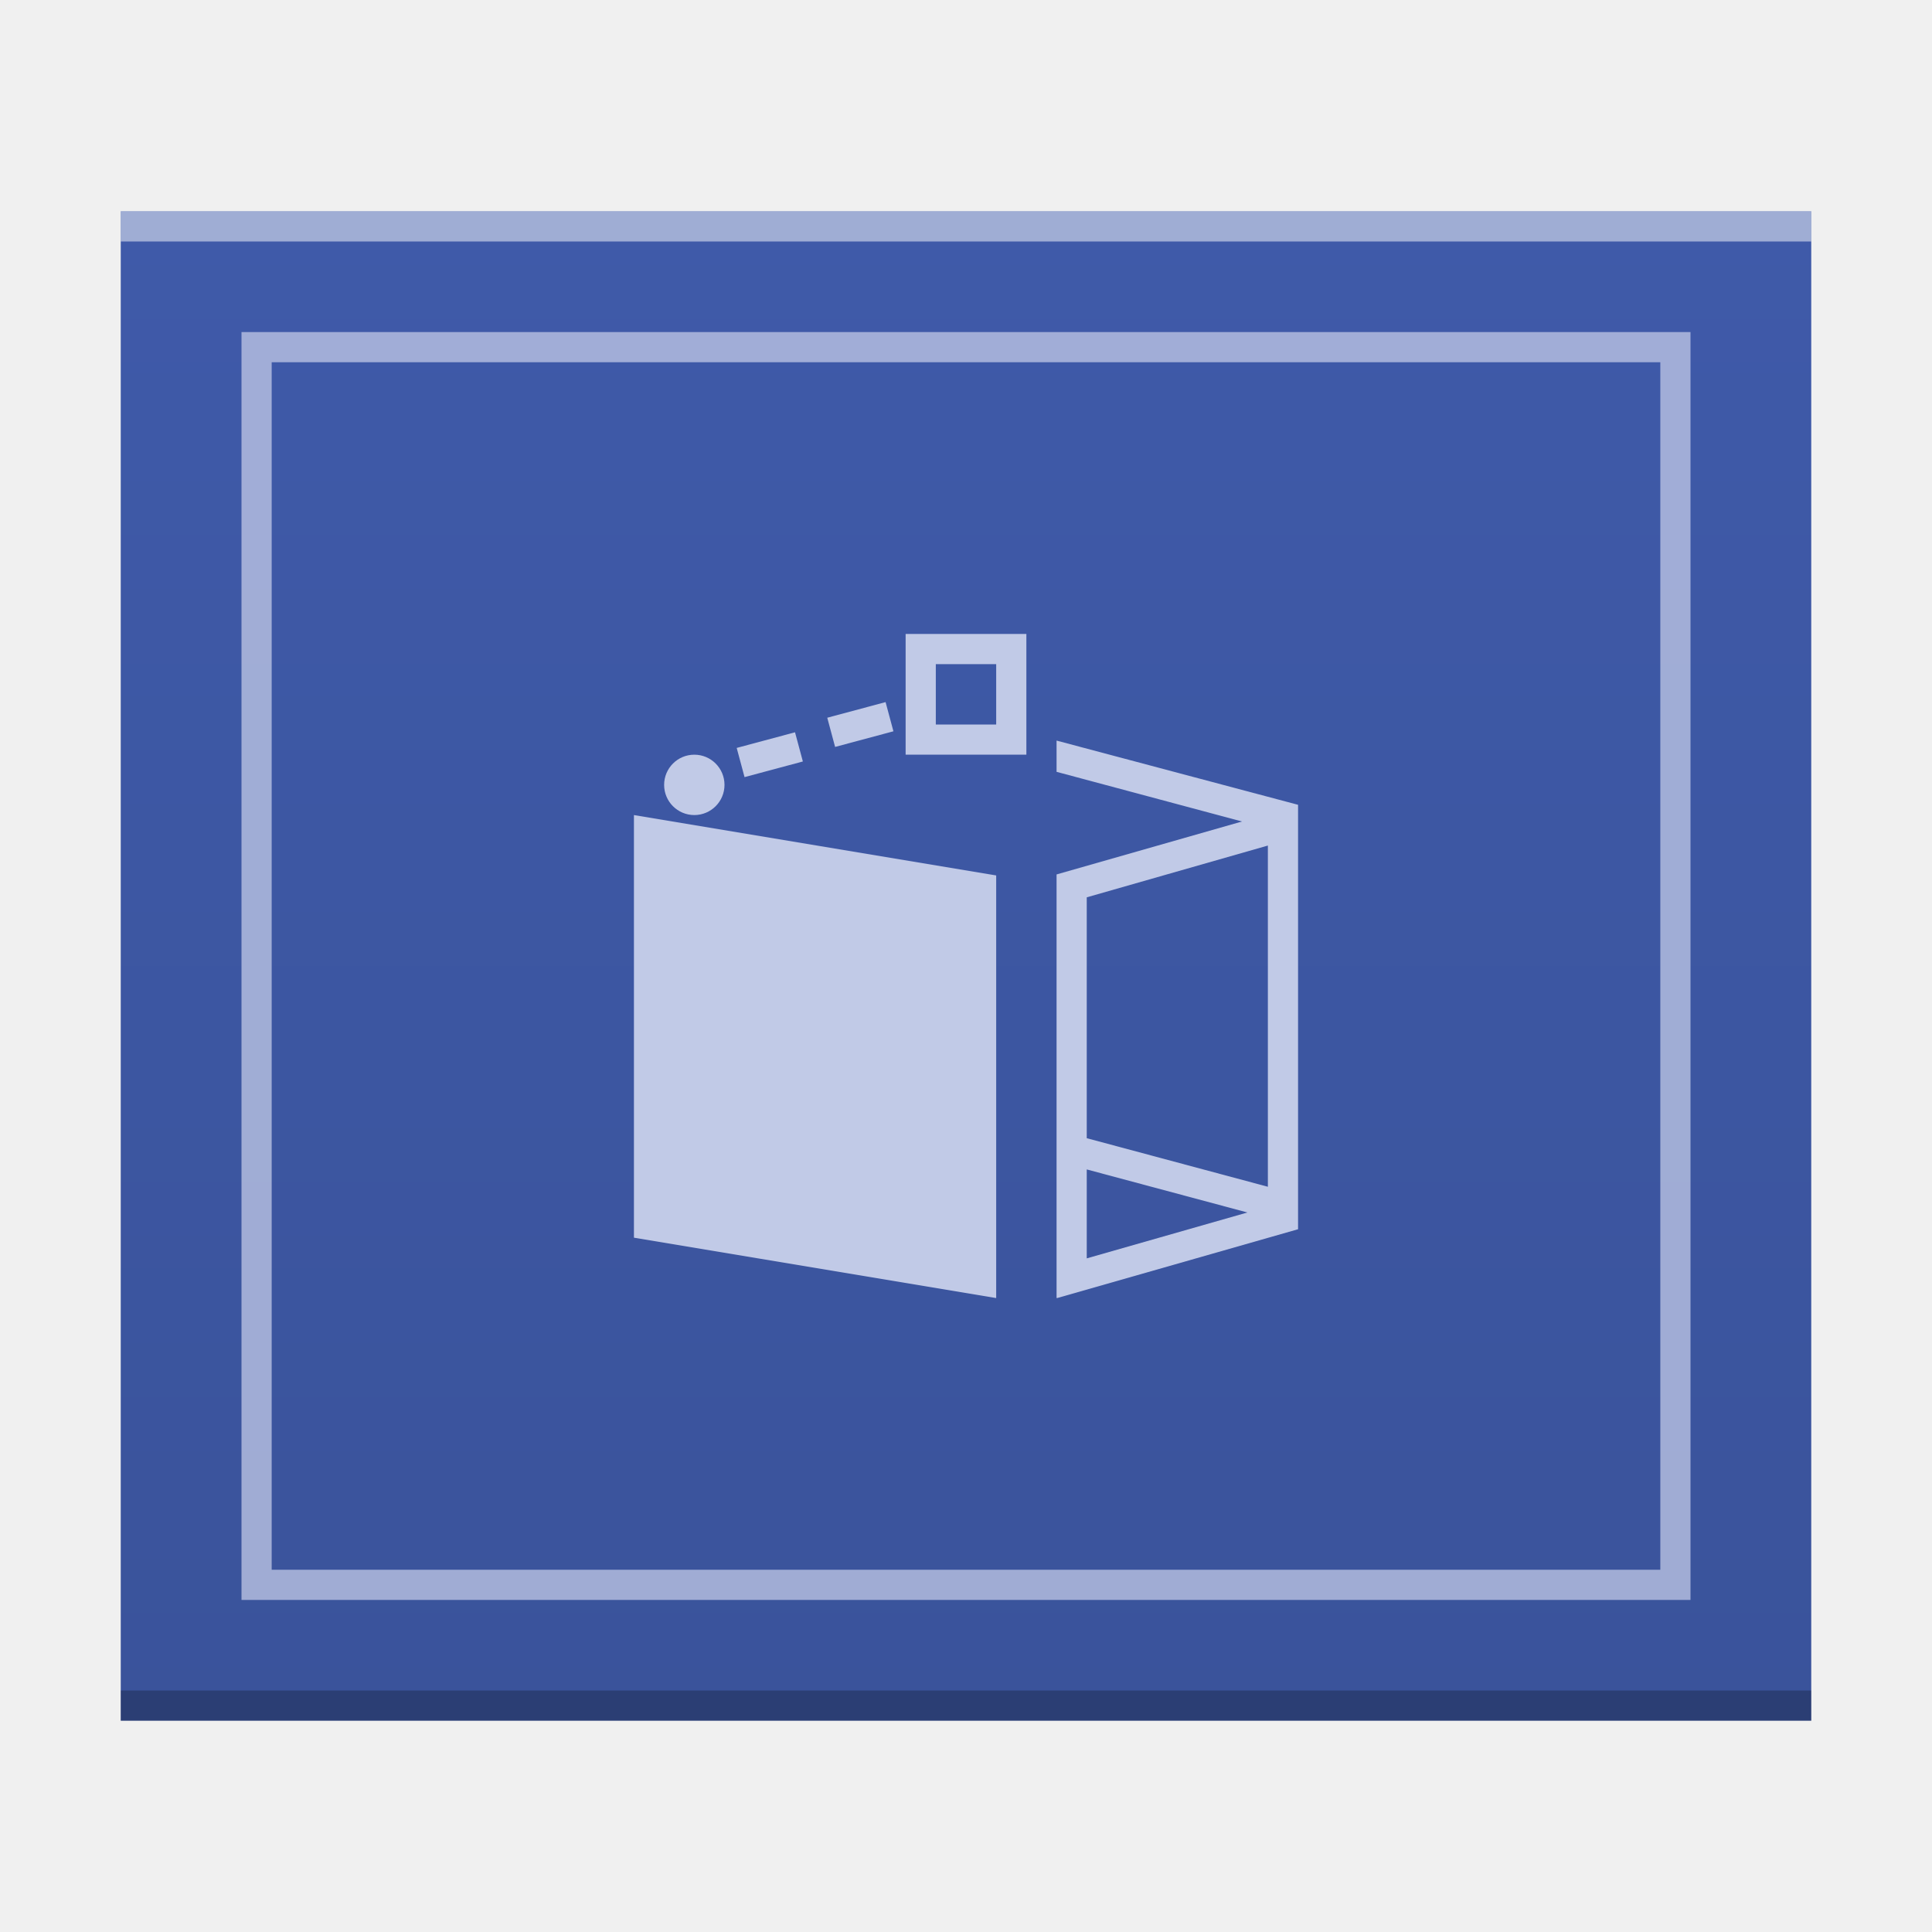
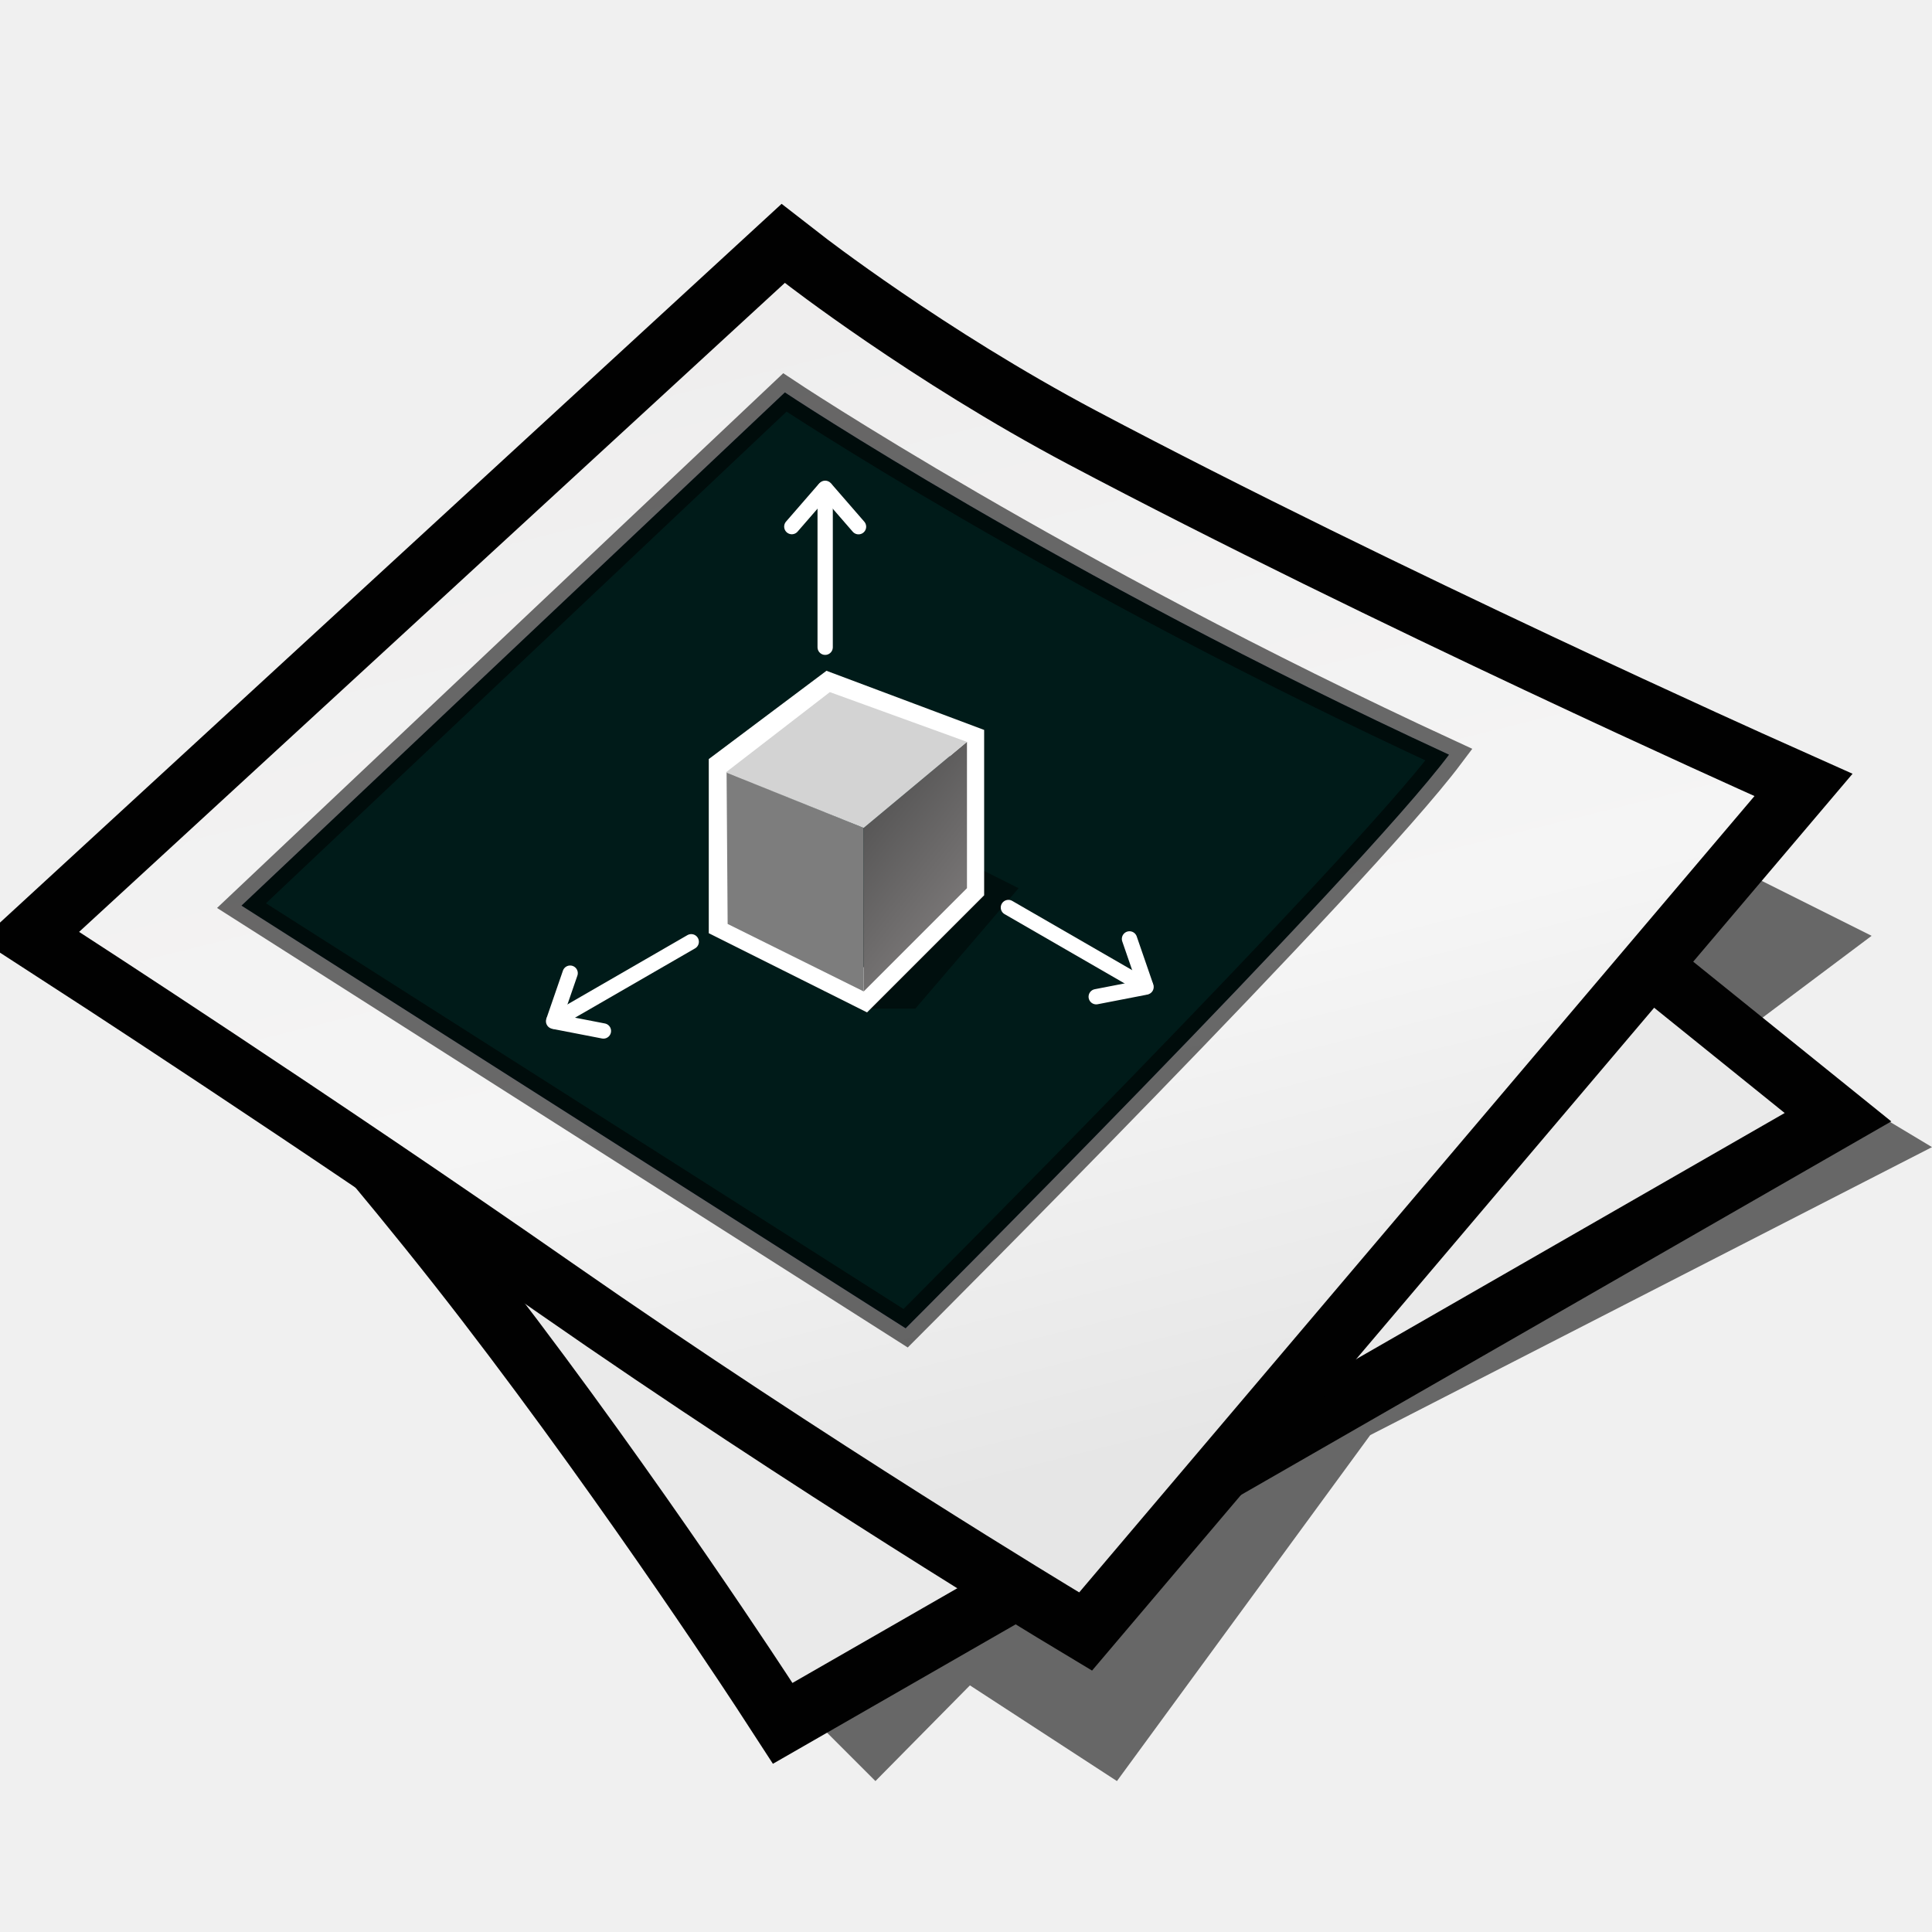
- <svg xmlns="http://www.w3.org/2000/svg" width="64" viewBox="0 0 64 64" height="64">
-   <defs>
-     <linearGradient id="a" y1="57" y2="7" x2="0" gradientUnits="userSpaceOnUse">
-       <stop stop-color="#3a539b" />
-       <stop offset="1" stop-color="#3f5aa9" />
+ <svg xmlns="http://www.w3.org/2000/svg" xmlns:xlink="http://www.w3.org/1999/xlink" version="1.1" width="64" height="64" color-interpolation="linearRGB" id="svg2">
+   <defs id="defs48">
+     <radialGradient gradientTransform="matrix(0.5714,0,0,0.3333,26,35)" r="64" cy="0" cx="0" gradientUnits="userSpaceOnUse" id="gradient0">
+       <stop id="stop11" stop-color="#eaeaea" offset="1" />
+       <stop id="stop13" stop-color="#a3a3a3" offset="0.489" />
+     </radialGradient>
+     <linearGradient y2="27.99" x2="118.33" y1="-17.09" x1="107.04" gradientUnits="userSpaceOnUse" id="gradient1">
+       <stop id="stop20" stop-color="#edecec" offset="0" />
+       <stop id="stop22" stop-color="#f5f5f5" offset="0.673" />
+       <stop id="stop24" stop-color="#e6e6e6" offset="1" />
    </linearGradient>
+     <linearGradient y2="43.63" x2="78.9" y1="10.12" x1="80.48" gradientUnits="userSpaceOnUse" id="gradient2">
+       <stop id="stop29" stop-color="#9aa5ec" offset="0" />
+       <stop id="stop31" stop-color="#bfd2f9" offset="0.55" />
+       <stop id="stop33" stop-color="#949aee" offset="1" />
+     </linearGradient>
+     <linearGradient y2="14.4" x2="-58.5" y1="43.08" x1="-62.14" gradientUnits="userSpaceOnUse" id="gradient3" gradientTransform="matrix(0.6608,0,0,0.7205,8.6916,7.9718)">
+       <stop id="stop40" stop-opacity="0.859" stop-color="#c70484" offset="0" />
+       <stop id="stop42" stop-color="#ee058e" offset="0.961" />
+     </linearGradient>
+     <linearGradient id="gradient0-7" gradientUnits="userSpaceOnUse" x1="-1.04" y1="10.54" x2="19.87" y2="8.16">
+       <stop offset="0" stop-color="#686868" id="stop11-0" />
+       <stop offset="1" stop-color="#393939" id="stop13-9" />
+     </linearGradient>
+     <linearGradient id="gradient1-3" gradientUnits="userSpaceOnUse" x1="12.94" y1="-1.93" x2="52.06" y2="14.45">
+       <stop offset="0" stop-color="#aeaeae" id="stop22-6" />
+       <stop offset="1" stop-color="#7c7c7c" id="stop24-0" />
+     </linearGradient>
+     <linearGradient id="gradient2-6" gradientUnits="userSpaceOnUse" x1="71.36" y1="-3.35" x2="104.04" y2="22.42">
+       <stop offset="0" stop-color="#474747" id="stop35" />
+       <stop offset="1" stop-color="#a5a0a0" id="stop37" />
+     </linearGradient>
+     <linearGradient id="gradient3-2" gradientUnits="userSpaceOnUse" x1="143.84" y1="41.93" x2="91.24" y2="108.1">
+       <stop offset="0" stop-color="#474747" id="stop44" />
+       <stop offset="1" stop-color="#a5a0a0" id="stop46" />
+     </linearGradient>
+     <linearGradient id="gradient4" gradientUnits="userSpaceOnUse" x1="-19.87" y1="-1.53" x2="5.48" y2="-26.29">
+       <stop offset="0" stop-color="#eeeeee" id="stop53" />
+       <stop offset="1" stop-color="#9a9a9a" id="stop55" />
+     </linearGradient>
+     <linearGradient id="gradient5" gradientUnits="userSpaceOnUse" x1="30.5" y1="-22.81" x2="56.01" y2="-9.13">
+       <stop offset="0" stop-color="#ffffff" id="stop60" />
+       <stop offset="1" stop-color="#dadada" id="stop62" />
+     </linearGradient>
+     <linearGradient id="gradient6" gradientUnits="userSpaceOnUse" x1="53.01" y1="-9.55" x2="69.94" y2="3.43">
+       <stop offset="0" stop-color="#7c7c7c" id="stop67" />
+       <stop offset="1" stop-color="#e2e2e2" id="stop69" />
+     </linearGradient>
+     <linearGradient y2="3.43" x2="69.94" y1="-9.55" x1="53.01" gradientUnits="userSpaceOnUse" id="linearGradient3379" xlink:href="#gradient6" />
+     <linearGradient y2="-9.13" x2="56.01" y1="-22.81" x1="30.5" gradientUnits="userSpaceOnUse" id="linearGradient3382" xlink:href="#gradient5" />
+     <linearGradient gradientTransform="translate(-7.050847,-4.067797)" y2="-26.29" x2="5.48" y1="-1.53" x1="-19.87" gradientUnits="userSpaceOnUse" id="linearGradient3385" xlink:href="#gradient4" />
+     <linearGradient y2="108.1" x2="91.24" y1="41.93" x1="143.84" gradientUnits="userSpaceOnUse" id="linearGradient3389" xlink:href="#gradient3-2" />
+     <linearGradient y2="22.42" x2="104.04" y1="-3.35" x1="71.36" gradientUnits="userSpaceOnUse" id="linearGradient3393" xlink:href="#gradient2-6" />
+     <linearGradient y2="14.45" x2="52.06" y1="-1.93" x1="12.94" gradientUnits="userSpaceOnUse" id="linearGradient3399" xlink:href="#gradient1-3" />
+     <linearGradient y2="8.16" x2="19.87" y1="10.54" x1="-1.04" gradientUnits="userSpaceOnUse" id="linearGradient3404" xlink:href="#gradient0-7" />
+     <linearGradient gradientTransform="translate(-11.9322,-3.525424)" y2="3.43" x2="69.94" y1="-9.55" x1="53.01" gradientUnits="userSpaceOnUse" id="linearGradient3408" xlink:href="#gradient6" />
+     <linearGradient gradientTransform="matrix(0.2850903,0,0,0.2850903,15.49652,15.73727)" y2="22.42" x2="104.04" y1="-3.35" x1="71.36" gradientUnits="userSpaceOnUse" id="linearGradient3412" xlink:href="#gradient2-6" />
  </defs>
-   <g color-rendering="auto" color-interpolation-filters="linearRGB" shape-rendering="auto" image-rendering="auto" text-rendering="auto" color-interpolation="sRGB" color="#000000">
-     <path fill="url(#a)" d="m4 57v-50h56v50z" />
-     <rect opacity=".25" x="4" y="56" width="56" height="1" />
-     <rect opacity=".5" x="4" y="7" width="56" fill="#ffffff" height="1" />
-     <path opacity=".75" fill="#c1cae7" stroke-width="2" d="m8 11v42h48v-42h-1zm1 1h46v40h-46z" />
+   <path id="path6" d="m 27,57 2,2 3.13,-3.17 L 37,59 45.39,47.54 64,38 l -5,-3 2,2 -25,12 -9,8 z m 31,-23 4,-3 -4,-2 -3,3 3,2 z" style="fill:#010101;fill-opacity:0.573" />
+   <path id="path8" d="m 6.25,30 c 0,0 5.62,6 10.62,12.5 5,6.5 9.38,13.25 9.38,13.25 L 59.12,36.87 32,15 6.25,30 Z" style="fill:none;stroke:#010101;stroke-width:4" />
+   <path id="path15" d="m 6.25,30 c 0,0 5.62,6 10.62,12.5 5,6.5 9.38,13.25 9.38,13.25 L 59.12,36.87 32,15 6.25,30 Z" style="fill:url(#gradient0)" />
+   <path id="path17" d="m 2.62,30.87 c 0,0 8.33,5.39 16.38,11 8.44,5.88 16.75,10.88 16.75,10.88 L 58.12,26.37 c 0,0 -12.68,-5.67 -22.75,-11 C 30.18,12.62 26,9.37 26,9.37 L 2.62,30.87 Z" style="fill:none;stroke:#010101;stroke-width:4" />
+   <path id="path26" d="m 2.62,30.87 c 0,0 8.33,5.39 16.38,11 8.44,5.88 16.75,10.88 16.75,10.88 L 58.12,26.37 c 0,0 -12.68,-5.67 -22.75,-11 C 30.18,12.62 26,9.37 26,9.37 L 2.62,30.87 Z" style="fill:url(#gradient1)" />
+   <path id="path35" d="M 8,30 30,44 C 30,44 45,29 48,25 35,19 26,13 26,13 L 8,30 Z" style="fill:url(#gradient2)" />
+   <path id="path37" d="M 8,30 30,44 C 30,44 45,29 48,25 35,19 26,13 26,13 L 8,30 Z" style="fill:#001b19;stroke:#010101;stroke-width:1;stroke-opacity:0.573;fill-opacity:1" />
+   <path id="path6-6" d="m 24.619,31.132 3.991,2.281 1.711,0 3.421,-3.991 -2.281,-1.14 -6.842,2.851 z" style="color-interpolation:linearRGB;fill:#010101;fill-opacity:0.455" />
+   <path id="path28" d="m 24.049,25.43 0,5.132 4.561,2.281 3.421,-3.421 0,-4.847 -4.561,-1.711 -3.421,2.566 z" style="color-interpolation:linearRGB;fill:none;stroke:#ffffff;stroke-width:1.14;stroke-opacity:1" />
+   <path id="path30" d="m 24.104,30.607 4.506,2.235 0,-5.417 -4.541,-1.848 0.035,5.029 z" style="color-interpolation:linearRGB;fill:#7d7d7d" />
+   <path id="path39" d="m 28.611,27.426 0,5.417 3.421,-3.421 0,-4.847 -3.421,2.851 z" style="color-interpolation:linearRGB;fill:url(#linearGradient3412)" />
+   <path id="path41" d="m 24.044,25.586 4.567,1.84 3.421,-2.851 -4.542,-1.648 -3.446,2.659 z" style="color-interpolation:linearRGB;fill:#d3d3d3" />
+   <g id="g11773" transform="matrix(0.5066047,0,0,0.5066047,32.74621,3.497791)" style="stroke:#ffffff;stroke-opacity:1">
+     <path id="path11761" d="m -10.682,25.026 0,10.393" style="fill:none;fill-rule:evenodd;stroke:#ffffff;stroke-width:1px;stroke-linecap:round;stroke-linejoin:miter;stroke-opacity:1" />
+     <path id="path11763" d="m -12.863,27.53 2.106,-2.425" style="fill:none;fill-rule:evenodd;stroke:#ffffff;stroke-width:1px;stroke-linecap:round;stroke-linejoin:miter;stroke-opacity:1" />
+     <path style="fill:none;fill-rule:evenodd;stroke:#ffffff;stroke-width:1px;stroke-linecap:round;stroke-linejoin:miter;stroke-opacity:1" d="m -8.501,27.536 -2.106,-2.425" id="path11765" />
  </g>
-   <path fill="#c1cae7" fill-rule="evenodd" d="m30 21v4h4v-4zm1 1h2v2h-2zm-1.664 1.258l-1.932.518.26.967 1.932-.518zm-3 1l-1.932.518.26.967 1.932-.518zm8.664.275v1.035l6.143 1.645-6.143 1.754v14.03h.029l7.971-2.277v-14.06zm-12 .467a1 1 0 0 0 -1 1 1 1 0 0 0 1 1 1 1 0 0 0 1 -1 1 1 0 0 0 -1 -1m-2 2v14l12 2v-14zm21 1.01v11.303l-6-1.609v-7.979zm-6 10.729l5.322 1.426-5.322 1.52z" />
+   <g transform="matrix(-0.2533023,-0.4387325,0.4387325,-0.2533023,4.652738,35.48228)" id="g11778" style="stroke:#ffffff;stroke-opacity:1">
+     <path style="fill:none;fill-rule:evenodd;stroke:#ffffff;stroke-width:1px;stroke-linecap:round;stroke-linejoin:miter;stroke-opacity:1" d="m -10.682,25.026 0,10.393" id="path11780" />
+     <path style="fill:none;fill-rule:evenodd;stroke:#ffffff;stroke-width:1px;stroke-linecap:round;stroke-linejoin:miter;stroke-opacity:1" d="m -12.863,27.53 2.106,-2.425" id="path11782" />
+     <path id="path11784" d="m -8.501,27.536 -2.106,-2.425" style="fill:none;fill-rule:evenodd;stroke:#ffffff;stroke-width:1px;stroke-linecap:round;stroke-linejoin:miter;stroke-opacity:1" />
+   </g>
+   <g id="g11786" transform="matrix(0.2533023,-0.4387325,-0.4387325,-0.2533023,51.64995,34.34775)" style="stroke:#ffffff;stroke-opacity:1">
+     <path id="path11788" d="m -10.682,25.026 0,10.393" style="fill:none;fill-rule:evenodd;stroke:#ffffff;stroke-width:1px;stroke-linecap:round;stroke-linejoin:miter;stroke-opacity:1" />
+     <path id="path11790" d="m -12.863,27.53 2.106,-2.425" style="fill:none;fill-rule:evenodd;stroke:#ffffff;stroke-width:1px;stroke-linecap:round;stroke-linejoin:miter;stroke-opacity:1" />
+     <path style="fill:none;fill-rule:evenodd;stroke:#ffffff;stroke-width:1px;stroke-linecap:round;stroke-linejoin:miter;stroke-opacity:1" d="m -8.501,27.536 -2.106,-2.425" id="path11792" />
+   </g>
</svg>
